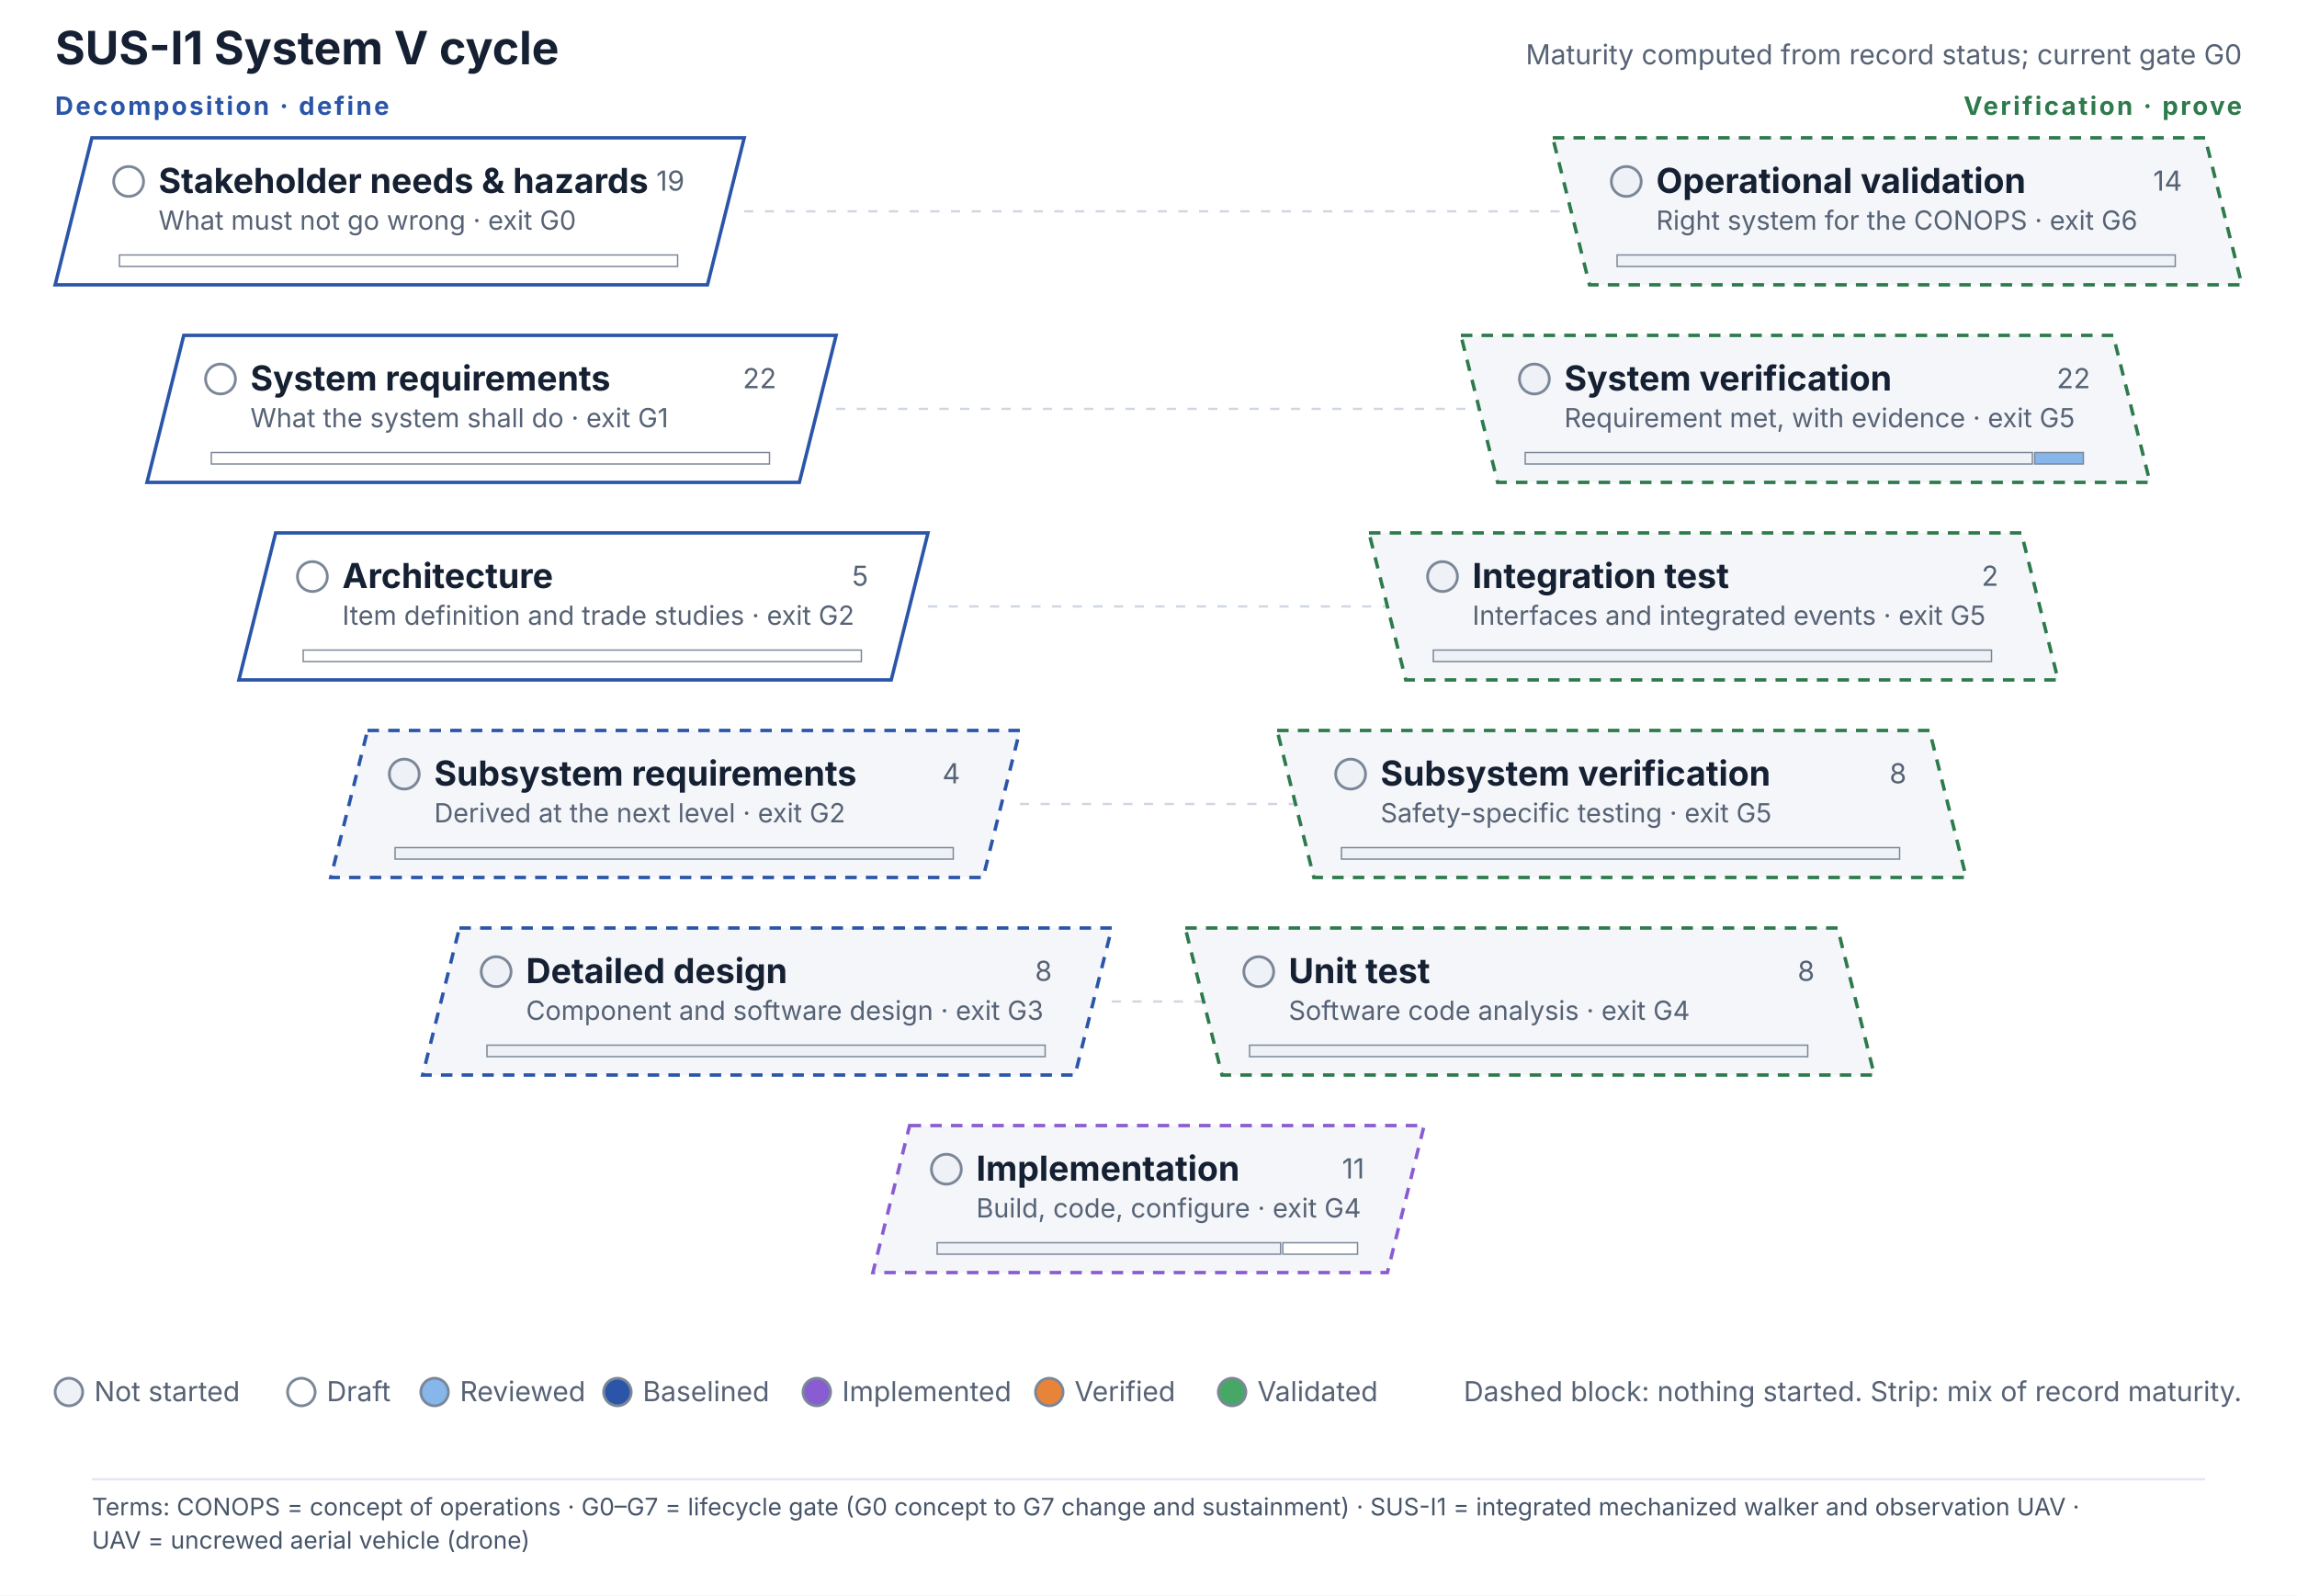
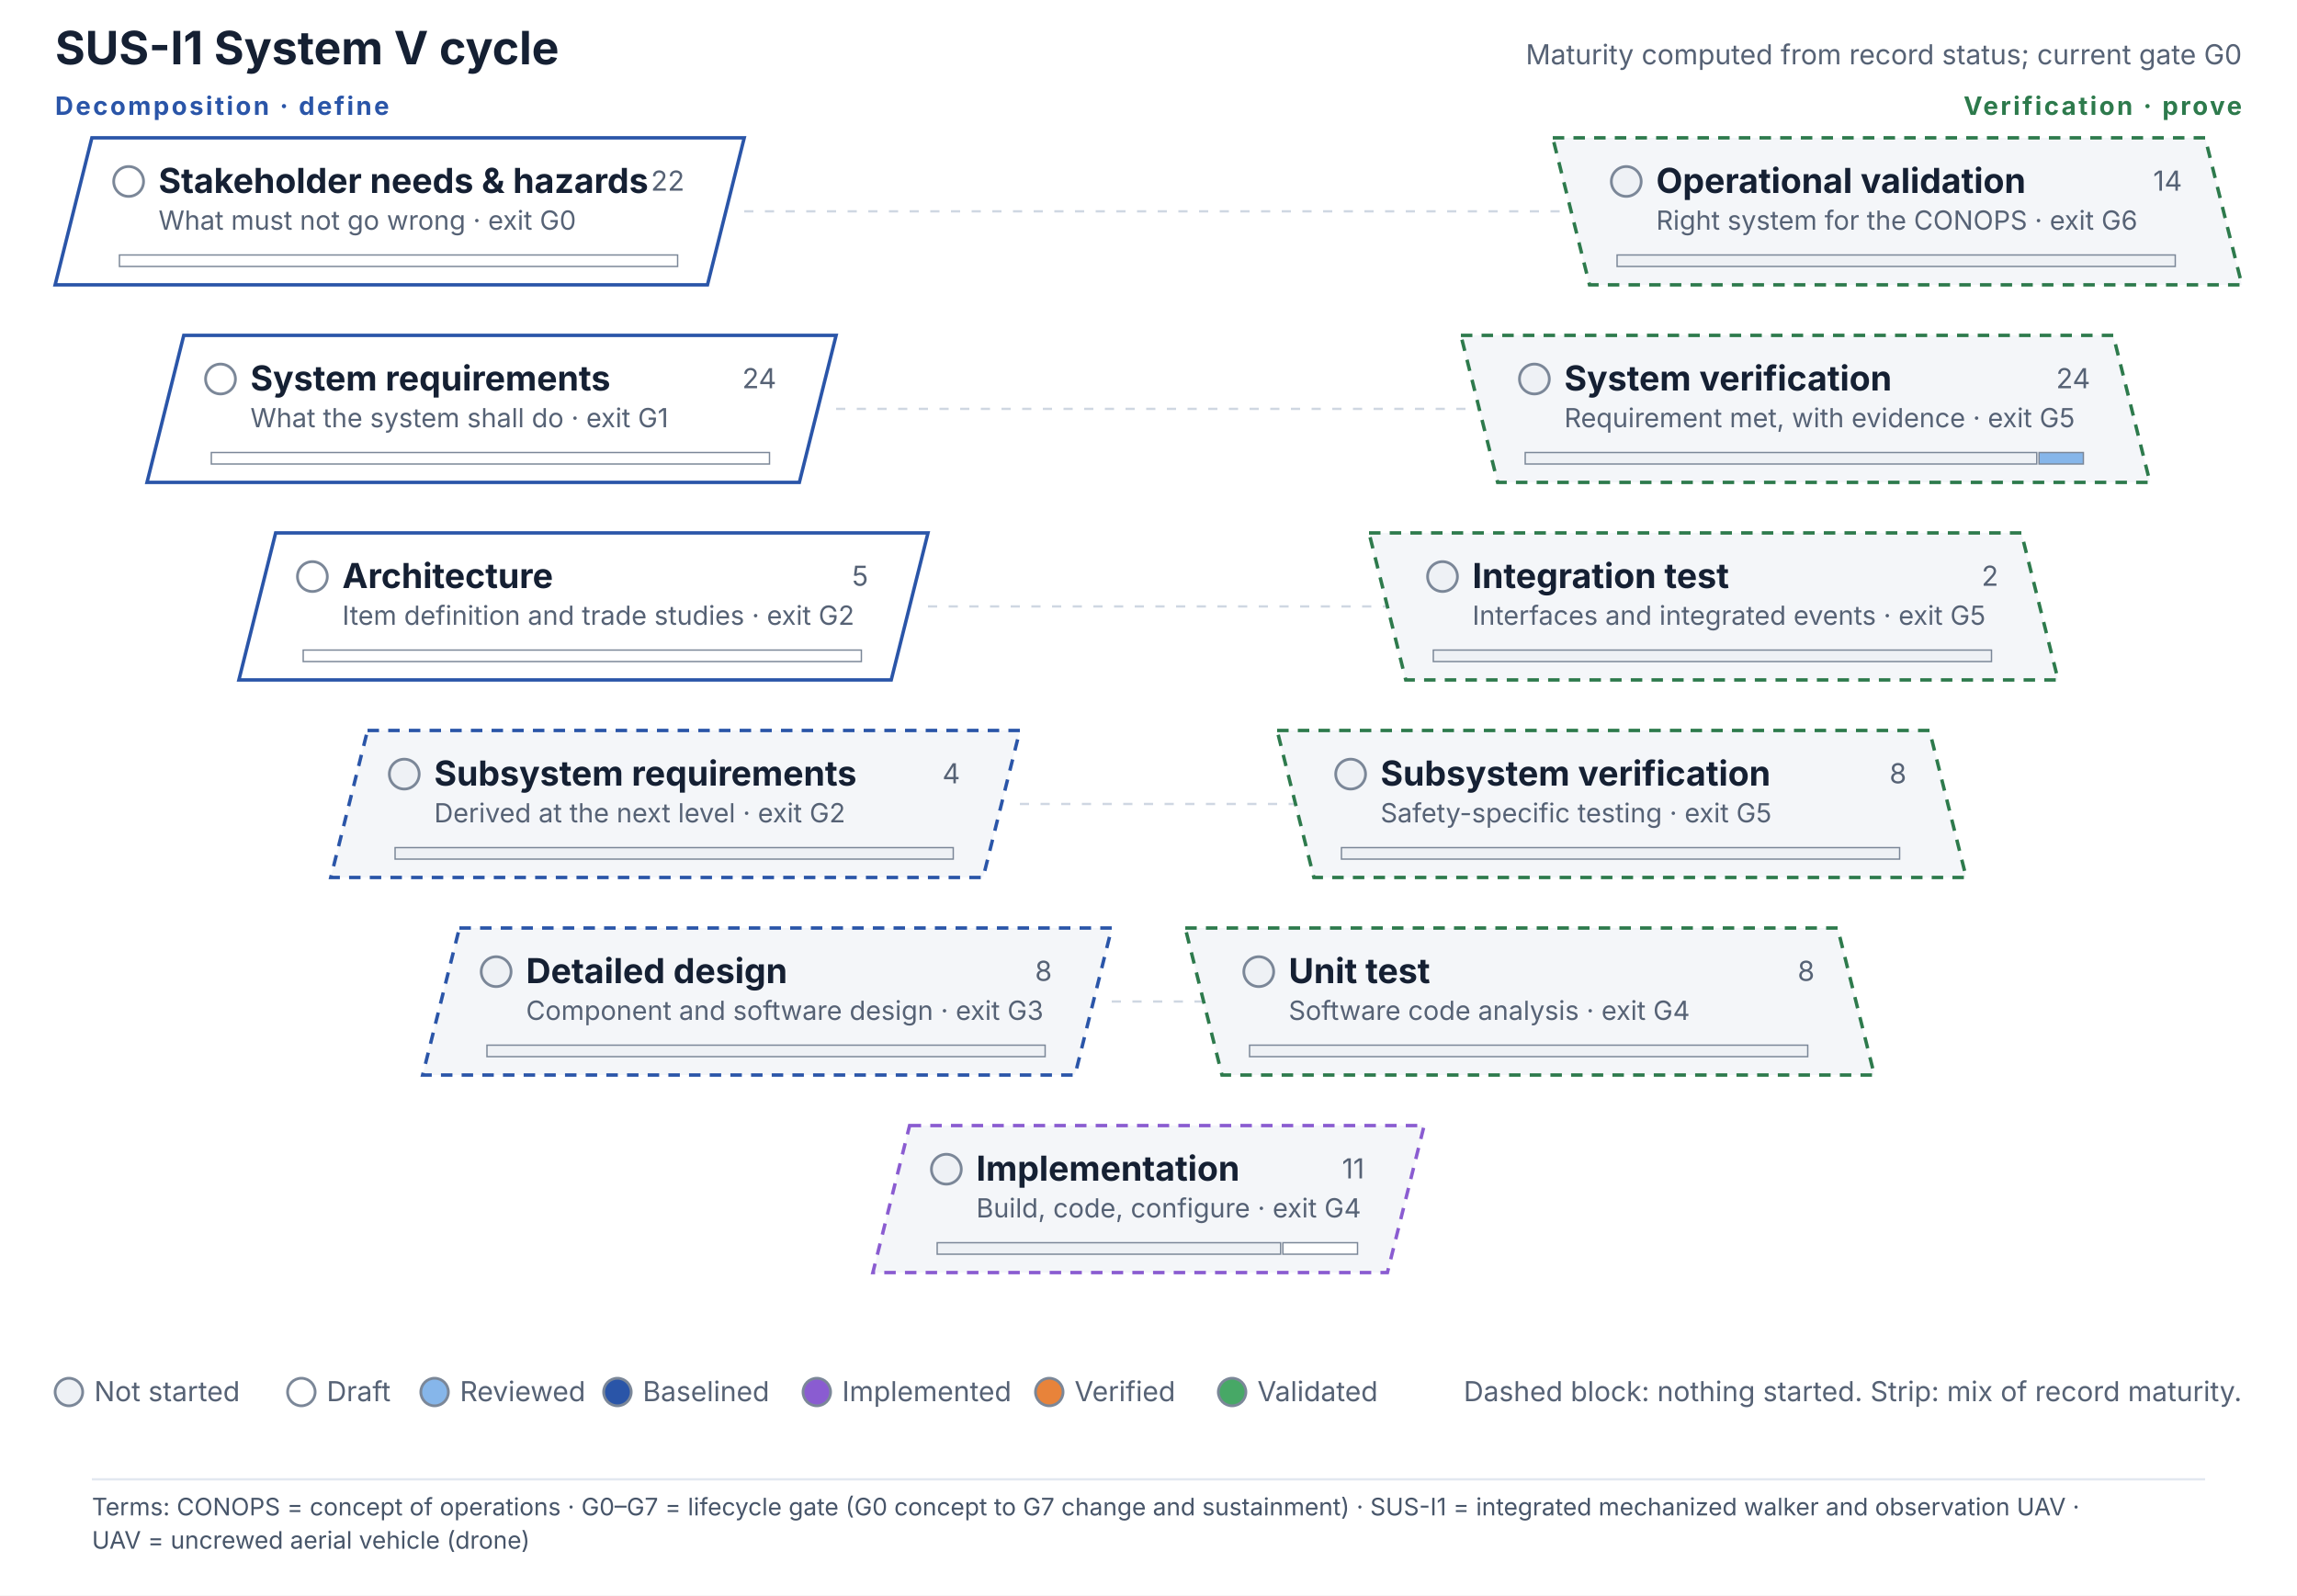
<svg xmlns="http://www.w3.org/2000/svg" viewBox="0 0 1000 694.6" width="1000" height="694.6" font-family="Inter, Segoe UI, Helvetica, Arial, sans-serif">
  <rect width="1000" height="640" fill="#ffffff" />
  <text x="24" y="28" font-size="20" font-weight="700" fill="#152033">SUS-I1 System V cycle</text>
  <text x="976" y="28" font-size="12" fill="#566275" text-anchor="end">Maturity computed from record status; current gate G0</text>
  <text x="24" y="50" font-size="11" font-weight="700" letter-spacing="1" fill="#2a55a8">Decomposition · define</text>
  <text x="976" y="50" font-size="11" font-weight="700" letter-spacing="1" fill="#2d7a4c" text-anchor="end">Verification · prove</text>
  <line x1="324" y1="92.0" x2="684" y2="92.0" stroke="#cfd7e2" stroke-dasharray="4 5" />
  <line x1="364" y1="178.0" x2="644" y2="178.0" stroke="#cfd7e2" stroke-dasharray="4 5" />
  <line x1="404" y1="264.0" x2="604" y2="264.0" stroke="#cfd7e2" stroke-dasharray="4 5" />
  <line x1="444" y1="350.0" x2="564" y2="350.0" stroke="#cfd7e2" stroke-dasharray="4 5" />
  <line x1="484" y1="436.0" x2="524" y2="436.0" stroke="#cfd7e2" stroke-dasharray="4 5" />
  <polygon points="40,60 324,60 308,124 24,124" fill="#ffffff" stroke="#2a55a8" stroke-width="1.5" />
  <circle cx="56" cy="79" r="6.5" fill="#ffffff" stroke="#7b8798" stroke-width="1.2" />
  <text x="69" y="84" font-size="15" font-weight="700" fill="#152033">Stakeholder needs &amp; hazards</text>
  <text x="69" y="100" font-size="11.5" fill="#566275">What must not go wrong · exit G0</text>
-   <text x="298" y="83" font-size="12" fill="#566275" text-anchor="end">19</text>
+   <text x="298" y="83" font-size="12" fill="#566275" text-anchor="end">22</text>
  <rect x="52.0" y="111" width="243.0" height="5" fill="#ffffff" stroke="#7b8798" stroke-width=".6" />
  <polygon points="80,146 364,146 348,210 64,210" fill="#ffffff" stroke="#2a55a8" stroke-width="1.5" />
  <circle cx="96" cy="165" r="6.5" fill="#ffffff" stroke="#7b8798" stroke-width="1.2" />
  <text x="109" y="170" font-size="15" font-weight="700" fill="#152033">System requirements</text>
  <text x="109" y="186" font-size="11.5" fill="#566275">What the system shall do · exit G1</text>
-   <text x="338" y="169" font-size="12" fill="#566275" text-anchor="end">22</text>
+   <text x="338" y="169" font-size="12" fill="#566275" text-anchor="end">24</text>
  <rect x="92.0" y="197" width="243.0" height="5" fill="#ffffff" stroke="#7b8798" stroke-width=".6" />
  <polygon points="120,232 404,232 388,296 104,296" fill="#ffffff" stroke="#2a55a8" stroke-width="1.5" />
  <circle cx="136" cy="251" r="6.5" fill="#ffffff" stroke="#7b8798" stroke-width="1.2" />
  <text x="149" y="256" font-size="15" font-weight="700" fill="#152033">Architecture</text>
  <text x="149" y="272" font-size="11.5" fill="#566275">Item definition and trade studies · exit G2</text>
  <text x="378" y="255" font-size="12" fill="#566275" text-anchor="end">5</text>
  <rect x="132.0" y="283" width="243.0" height="5" fill="#ffffff" stroke="#7b8798" stroke-width=".6" />
  <polygon points="160,318 444,318 428,382 144,382" fill="#f4f6f9" stroke="#2a55a8" stroke-width="1.5" stroke-dasharray="5 4" />
  <circle cx="176" cy="337" r="6.5" fill="#eef1f5" stroke="#7b8798" stroke-width="1.2" />
  <text x="189" y="342" font-size="15" font-weight="700" fill="#152033">Subsystem requirements</text>
  <text x="189" y="358" font-size="11.5" fill="#566275">Derived at the next level · exit G2</text>
  <text x="418" y="341" font-size="12" fill="#566275" text-anchor="end">4</text>
  <rect x="172.0" y="369" width="243.0" height="5" fill="#eef1f5" stroke="#7b8798" stroke-width=".6" />
  <polygon points="200,404 484,404 468,468 184,468" fill="#f4f6f9" stroke="#2a55a8" stroke-width="1.5" stroke-dasharray="5 4" />
  <circle cx="216" cy="423" r="6.5" fill="#eef1f5" stroke="#7b8798" stroke-width="1.2" />
  <text x="229" y="428" font-size="15" font-weight="700" fill="#152033">Detailed design</text>
  <text x="229" y="444" font-size="11.5" fill="#566275">Component and software design · exit G3</text>
  <text x="458" y="427" font-size="12" fill="#566275" text-anchor="end">8</text>
  <rect x="212.0" y="455" width="243.0" height="5" fill="#eef1f5" stroke="#7b8798" stroke-width=".6" />
  <polygon points="396,490 620,490 604,554 380,554" fill="#f4f6f9" stroke="#8a5cd1" stroke-width="1.5" stroke-dasharray="5 4" />
  <circle cx="412" cy="509" r="6.5" fill="#eef1f5" stroke="#7b8798" stroke-width="1.2" />
  <text x="425" y="514" font-size="15" font-weight="700" fill="#152033">Implementation</text>
  <text x="425" y="530" font-size="11.5" fill="#566275">Build, code, configure · exit G4</text>
  <text x="594" y="513" font-size="12" fill="#566275" text-anchor="end">11</text>
  <rect x="408.0" y="541" width="149.5" height="5" fill="#eef1f5" stroke="#7b8798" stroke-width=".6" />
  <rect x="558.5" y="541" width="32.5" height="5" fill="#ffffff" stroke="#7b8798" stroke-width=".6" />
  <polygon points="516,404 800,404 816,468 532,468" fill="#f4f6f9" stroke="#2d7a4c" stroke-width="1.5" stroke-dasharray="5 4" />
  <circle cx="548" cy="423" r="6.5" fill="#eef1f5" stroke="#7b8798" stroke-width="1.2" />
  <text x="561" y="428" font-size="15" font-weight="700" fill="#152033">Unit test</text>
  <text x="561" y="444" font-size="11.5" fill="#566275">Software code analysis · exit G4</text>
  <text x="790" y="427" font-size="12" fill="#566275" text-anchor="end">8</text>
  <rect x="544.0" y="455" width="243.0" height="5" fill="#eef1f5" stroke="#7b8798" stroke-width=".6" />
  <polygon points="556,318 840,318 856,382 572,382" fill="#f4f6f9" stroke="#2d7a4c" stroke-width="1.5" stroke-dasharray="5 4" />
  <circle cx="588" cy="337" r="6.5" fill="#eef1f5" stroke="#7b8798" stroke-width="1.2" />
  <text x="601" y="342" font-size="15" font-weight="700" fill="#152033">Subsystem verification</text>
  <text x="601" y="358" font-size="11.5" fill="#566275">Safety-specific testing · exit G5</text>
  <text x="830" y="341" font-size="12" fill="#566275" text-anchor="end">8</text>
  <rect x="584.0" y="369" width="243.0" height="5" fill="#eef1f5" stroke="#7b8798" stroke-width=".6" />
  <polygon points="596,232 880,232 896,296 612,296" fill="#f4f6f9" stroke="#2d7a4c" stroke-width="1.5" stroke-dasharray="5 4" />
  <circle cx="628" cy="251" r="6.5" fill="#eef1f5" stroke="#7b8798" stroke-width="1.2" />
  <text x="641" y="256" font-size="15" font-weight="700" fill="#152033">Integration test</text>
  <text x="641" y="272" font-size="11.5" fill="#566275">Interfaces and integrated events · exit G5</text>
  <text x="870" y="255" font-size="12" fill="#566275" text-anchor="end">2</text>
  <rect x="624.0" y="283" width="243.0" height="5" fill="#eef1f5" stroke="#7b8798" stroke-width=".6" />
  <polygon points="636,146 920,146 936,210 652,210" fill="#f4f6f9" stroke="#2d7a4c" stroke-width="1.5" stroke-dasharray="5 4" />
  <circle cx="668" cy="165" r="6.5" fill="#eef1f5" stroke="#7b8798" stroke-width="1.2" />
  <text x="681" y="170" font-size="15" font-weight="700" fill="#152033">System verification</text>
  <text x="681" y="186" font-size="11.5" fill="#566275">Requirement met, with evidence · exit G5</text>
-   <text x="910" y="169" font-size="12" fill="#566275" text-anchor="end">22</text>
-   <rect x="664.0" y="197" width="220.8" height="5" fill="#eef1f5" stroke="#7b8798" stroke-width=".6" />
-   <rect x="885.8" y="197" width="21.2" height="5" fill="#86b6ea" stroke="#7b8798" stroke-width=".6" />
+   <text x="910" y="169" font-size="12" fill="#566275" text-anchor="end">24</text>
+   <rect x="664.0" y="197" width="222.7" height="5" fill="#eef1f5" stroke="#7b8798" stroke-width=".6" />
+   <rect x="887.7" y="197" width="19.3" height="5" fill="#86b6ea" stroke="#7b8798" stroke-width=".6" />
  <polygon points="676,60 960,60 976,124 692,124" fill="#f4f6f9" stroke="#2d7a4c" stroke-width="1.5" stroke-dasharray="5 4" />
  <circle cx="708" cy="79" r="6.5" fill="#eef1f5" stroke="#7b8798" stroke-width="1.2" />
  <text x="721" y="84" font-size="15" font-weight="700" fill="#152033">Operational validation</text>
  <text x="721" y="100" font-size="11.5" fill="#566275">Right system for the CONOPS · exit G6</text>
  <text x="950" y="83" font-size="12" fill="#566275" text-anchor="end">14</text>
  <rect x="704.0" y="111" width="243.0" height="5" fill="#eef1f5" stroke="#7b8798" stroke-width=".6" />
  <circle cx="30" cy="606" r="6" fill="#eef1f5" stroke="#7b8798" stroke-width="1.2" />
  <text x="41" y="610" font-size="12" fill="#566275">Not started</text>
  <circle cx="131.2" cy="606" r="6" fill="#ffffff" stroke="#7b8798" stroke-width="1.2" />
  <text x="142.2" y="610" font-size="12" fill="#566275">Draft</text>
  <circle cx="189.2" cy="606" r="6" fill="#86b6ea" stroke="#7b8798" stroke-width="1.2" />
  <text x="200.2" y="610" font-size="12" fill="#566275">Reviewed</text>
  <circle cx="268.8" cy="606" r="6" fill="#2a55a8" stroke="#7b8798" stroke-width="1.2" />
  <text x="279.8" y="610" font-size="12" fill="#566275">Baselined</text>
  <circle cx="355.6" cy="606" r="6" fill="#8a5cd1" stroke="#7b8798" stroke-width="1.2" />
  <text x="366.6" y="610" font-size="12" fill="#566275">Implemented</text>
  <circle cx="456.8" cy="606" r="6" fill="#e8833a" stroke="#7b8798" stroke-width="1.2" />
  <text x="467.8" y="610" font-size="12" fill="#566275">Verified</text>
  <circle cx="536.4" cy="606" r="6" fill="#47a866" stroke="#7b8798" stroke-width="1.2" />
  <text x="547.4" y="610" font-size="12" fill="#566275">Validated</text>
  <text x="976" y="610" font-size="12" fill="#566275" text-anchor="end">Dashed block: nothing started. Strip: mix of record maturity.</text>
  <g class="terms" data-base-h="640">
    <rect x="0" y="640" width="1000" height="54.6" fill="#FFFFFF" />
    <line x1="40" y1="644" x2="960" y2="644" stroke="#E2E8F0" stroke-width="1" />
    <text x="40" y="659.7" font-size="10.5" fill="#475569" font-family="Inter, 'Segoe UI', Helvetica, Arial, sans-serif">Terms: CONOPS = concept of operations · G0–G7 = lifecycle gate (G0 concept to G7 change and sustainment) · SUS-I1 = integrated mechanized walker and observation UAV ·</text>
    <text x="40" y="674.2" font-size="10.5" fill="#475569" font-family="Inter, 'Segoe UI', Helvetica, Arial, sans-serif">UAV = uncrewed aerial vehicle (drone)</text>
  </g>
</svg>
